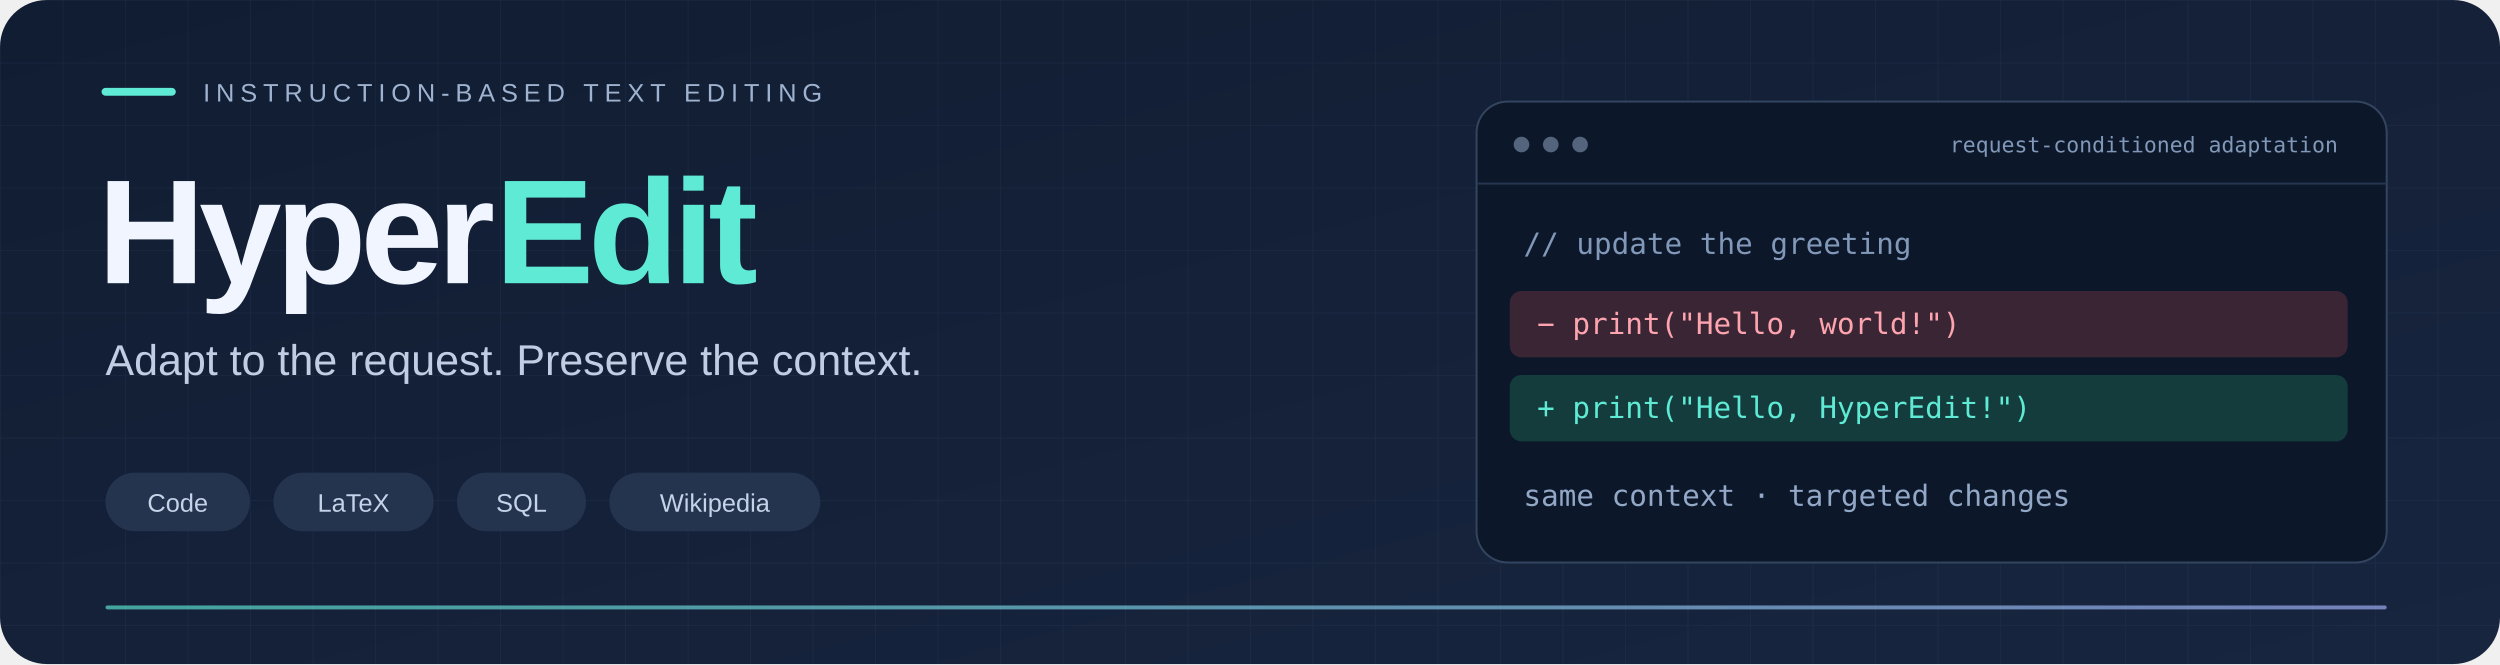
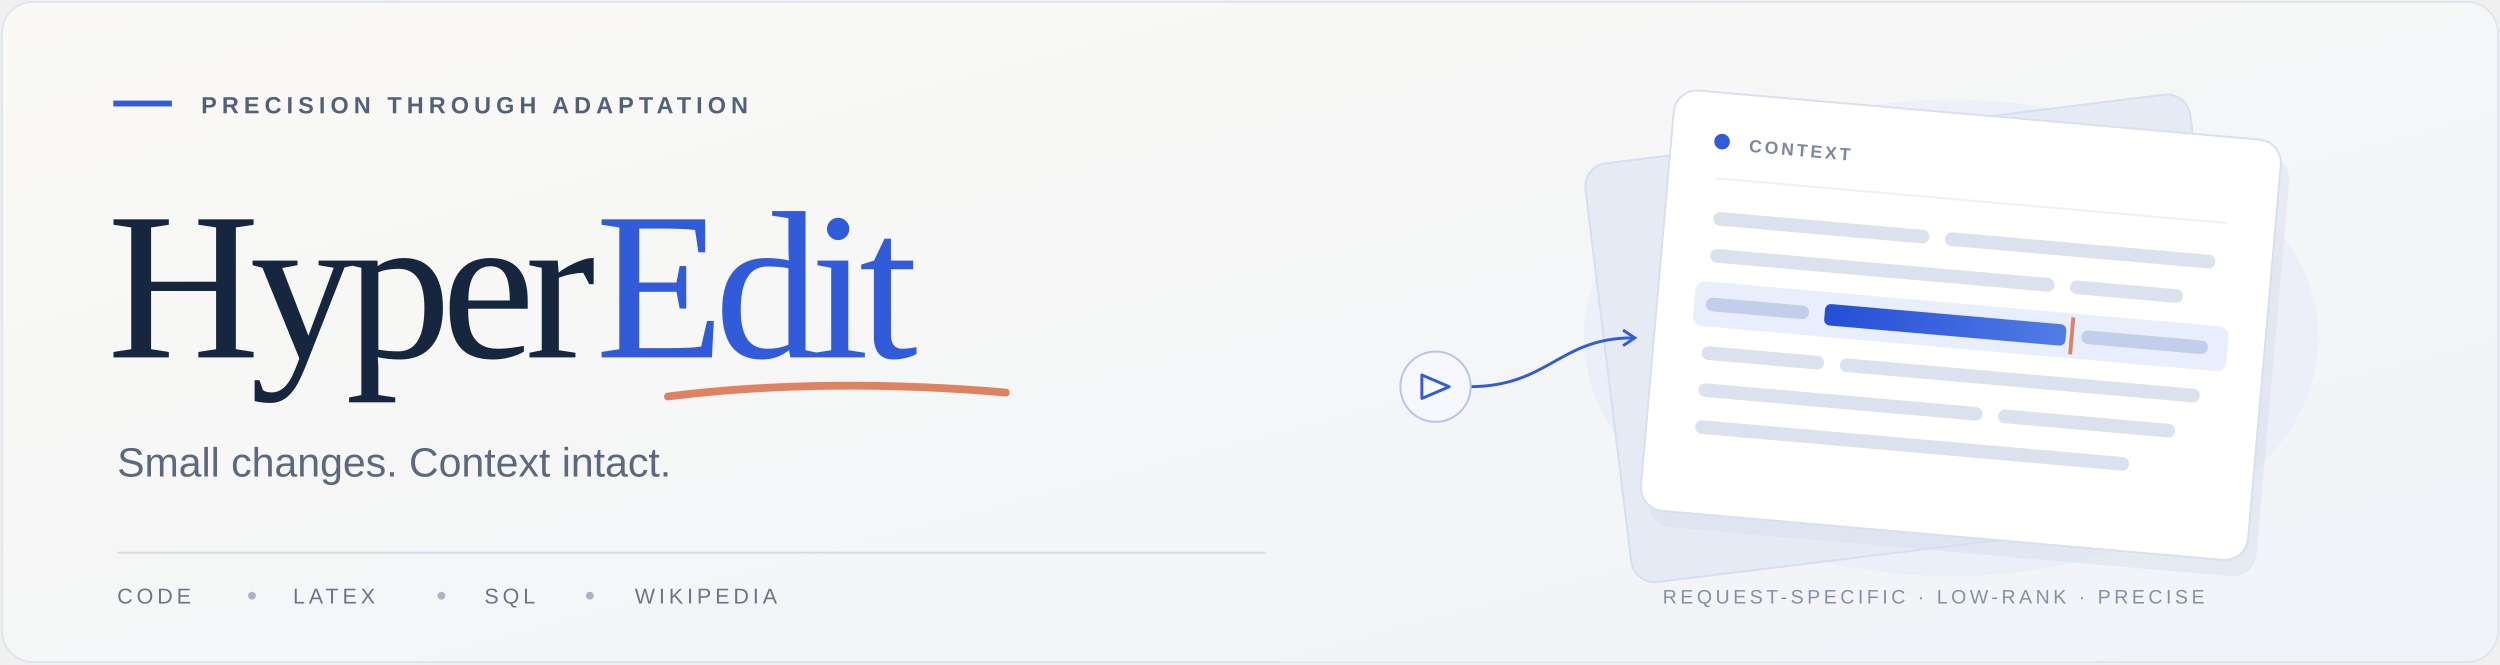
<svg xmlns="http://www.w3.org/2000/svg" width="1280" height="340" viewBox="0 0 1280 340" role="img" aria-labelledby="title desc">
  <defs>
-     <linearGradient id="bg" x1="0" y1="0" x2="1" y2="1">
-       <stop offset="0" stop-color="#101d32" />
-       <stop offset="1" stop-color="#18253f" />
+     <linearGradient id="paper" x1="0" y1="0" x2="1" y2="1">
+       <stop offset="0" stop-color="#faf9f5" />
+       <stop offset="1" stop-color="#f0f3f8" />
    </linearGradient>
-     <linearGradient id="accent" x1="0" y1="0" x2="1" y2="0">
-       <stop offset="0" stop-color="#5eead4" />
-       <stop offset="1" stop-color="#a5b4fc" />
+     <linearGradient id="blue" x1="0" y1="0" x2="1" y2="0">
+       <stop offset="0" stop-color="#244ed5" />
+       <stop offset="1" stop-color="#527ce5" />
    </linearGradient>
-     <pattern id="grid" width="32" height="32" patternUnits="userSpaceOnUse">
-       <path d="M32 0H0V32" fill="none" stroke="#b4c6e6" stroke-opacity=".045" />
-     </pattern>
  </defs>
-   <rect width="1280" height="340" rx="24" fill="url(#bg)" />
-   <rect width="1280" height="340" rx="24" fill="url(#grid)" />
-   <rect x="52" y="45" width="38" height="4" rx="2" fill="#5eead4" />
-   <text x="104" y="52" fill="#9fb3d0" font-family="Arial, sans-serif" font-size="13" letter-spacing="3">INSTRUCTION-BASED TEXT EDITING</text>
-   <text x="50" y="145" fill="#f1f5ff" font-family="Arial, sans-serif" font-weight="700" font-size="76" letter-spacing="-3">Hyper<tspan fill="#5eead4">Edit</tspan>
+   <rect x="1" y="1" width="1278" height="338" rx="16" fill="url(#paper)" stroke="#e1e5ed" />
+   <path d="M58 53H88" stroke="#335cda" stroke-width="3" />
+   <text x="103" y="58" fill="#52617a" font-family="Arial, Helvetica, sans-serif" font-size="12" font-weight="700" letter-spacing="2.6">PRECISION THROUGH ADAPTATION</text>
+   <text x="55" y="183" font-family="Georgia, 'Times New Roman', serif" font-size="108" letter-spacing="-5" fill="#17263f">Hyper<tspan fill="#315bd8">Edit</tspan>
  </text>
-   <text x="54" y="192" fill="#c0cde2" font-family="Arial, sans-serif" font-size="22">Adapt to the request. Preserve the context.</text>
-   <g font-family="Arial, sans-serif" font-size="13" fill="#c4d3e8" text-anchor="middle">
-     <rect x="54" y="242" width="74" height="30" rx="15" fill="#25344e" />
-     <text x="91" y="262">Code</text>
-     <rect x="140" y="242" width="82" height="30" rx="15" fill="#25344e" />
-     <text x="181" y="262">LaTeX</text>
-     <rect x="234" y="242" width="66" height="30" rx="15" fill="#25344e" />
-     <text x="267" y="262">SQL</text>
-     <rect x="312" y="242" width="108" height="30" rx="15" fill="#25344e" />
-     <text x="366" y="262">Wikipedia</text>
+   <path d="M342 203C397 196 458 196 515 201" fill="none" stroke="#df8163" stroke-width="4" stroke-linecap="round" />
+   <text x="60" y="244" fill="#5c687d" font-family="Arial, Helvetica, sans-serif" font-size="21">Small changes. Context intact.</text>
+   <path d="M60 283H648" stroke="#d5dce6" />
+   <text x="60" y="309" fill="#6a7588" font-family="Arial, Helvetica, sans-serif" font-size="11" letter-spacing="2">CODE</text>
+   <circle cx="129" cy="305" r="2" fill="#aab4c4" />
+   <text x="150" y="309" fill="#6a7588" font-family="Arial, Helvetica, sans-serif" font-size="11" letter-spacing="2">LATEX</text>
+   <circle cx="226" cy="305" r="2" fill="#aab4c4" />
+   <text x="248" y="309" fill="#6a7588" font-family="Arial, Helvetica, sans-serif" font-size="11" letter-spacing="2">SQL</text>
+   <circle cx="302" cy="305" r="2" fill="#aab4c4" />
+   <text x="325" y="309" fill="#6a7588" font-family="Arial, Helvetica, sans-serif" font-size="11" letter-spacing="2">WIKIPEDIA</text>
+   <ellipse cx="999" cy="173" rx="188" ry="122" fill="#e5ebfa" opacity=".55" />
+   <g transform="translate(822 66) rotate(-7 150 105)">
+     <rect width="312" height="216" rx="12" fill="#e5eaf4" stroke="#d6deef" />
  </g>
-   <rect x="756" y="52" width="466" height="236" rx="16" fill="#0c172a" stroke="#344560" />
-   <circle cx="779" cy="74" r="4" fill="#53647c" />
-   <circle cx="794" cy="74" r="4" fill="#53647c" />
-   <circle cx="809" cy="74" r="4" fill="#53647c" />
-   <text x="1197" y="78" fill="#8198b8" font-family="monospace" font-size="11" text-anchor="end">request-conditioned adaptation</text>
-   <path d="M756 94H1222" stroke="#26364e" />
-   <g font-family="monospace" font-size="15">
-     <text x="780" y="130" fill="#8198b8">// update the greeting</text>
-     <rect x="773" y="149" width="429" height="34" rx="6" fill="#3a2535" />
-     <text x="787" y="171" fill="#fda4af">− print("Hello, world!")</text>
-     <rect x="773" y="192" width="429" height="34" rx="6" fill="#153c3c" />
-     <text x="787" y="214" fill="#5eead4">+ print("Hello, HyperEdit!")</text>
-     <text x="780" y="259" fill="#93a8c7">same context · targeted changes</text>
+   <g transform="translate(848 58) rotate(5 150 108)">
+     <rect x="5" y="8" width="312" height="216" rx="12" fill="#d4ddec" opacity=".45" />
+     <rect width="312" height="216" rx="12" fill="#ffffff" stroke="#d9e0ed" />
+     <circle cx="26" cy="25" r="4" fill="#315bd8" />
+     <text x="40" y="29" fill="#7b879b" font-family="Arial, Helvetica, sans-serif" font-size="9" font-weight="700" letter-spacing="1.5">CONTEXT</text>
+     <path d="M25 44H287" stroke="#edf0f6" />
+     <g fill="#dce2ed">
+       <rect x="25" y="61" width="111" height="7" rx="3.5" />
+       <rect x="144" y="61" width="139" height="7" rx="3.5" />
+       <rect x="25" y="80" width="177" height="7" rx="3.5" />
+       <rect x="210" y="80" width="58" height="7" rx="3.5" />
+       <rect x="25" y="130" width="63" height="7" rx="3.5" />
+       <rect x="96" y="130" width="185" height="7" rx="3.5" />
+       <rect x="25" y="149" width="146" height="7" rx="3.5" />
+       <rect x="179" y="149" width="91" height="7" rx="3.5" />
+       <rect x="25" y="168" width="223" height="7" rx="3.5" />
+     </g>
+     <rect x="19" y="97" width="274" height="23" rx="5" fill="#e8eefc" />
+     <rect x="25" y="105" width="53" height="7" rx="3.5" fill="#c2ceea" />
+     <rect x="86" y="103" width="124" height="11" rx="3" fill="url(#blue)" />
+     <rect x="218" y="105" width="65" height="7" rx="3.5" fill="#c2ceea" />
+     <path d="M213 99V118" stroke="#df8163" stroke-width="2" />
  </g>
-   <rect x="54" y="310" width="1168" height="2" rx="1" fill="url(#accent)" opacity=".65" />
+   <path d="M752 198C793 198 798 173 836 173" fill="none" stroke="#315bd8" stroke-width="1.5" />
+   <path d="M831 169L837 173L831 177" fill="none" stroke="#315bd8" stroke-width="1.5" />
+   <circle cx="735" cy="198" r="18" fill="#f6f8fd" stroke="#b5c4ed" />
+   <path d="M728 192L742 198L728 204Z" fill="none" stroke="#315bd8" stroke-width="1.5" stroke-linejoin="round" />
+   <text x="990" y="309" text-anchor="middle" fill="#8190a7" font-family="Arial, Helvetica, sans-serif" font-size="10" letter-spacing="1.8">REQUEST-SPECIFIC · LOW-RANK · PRECISE</text>
</svg>
